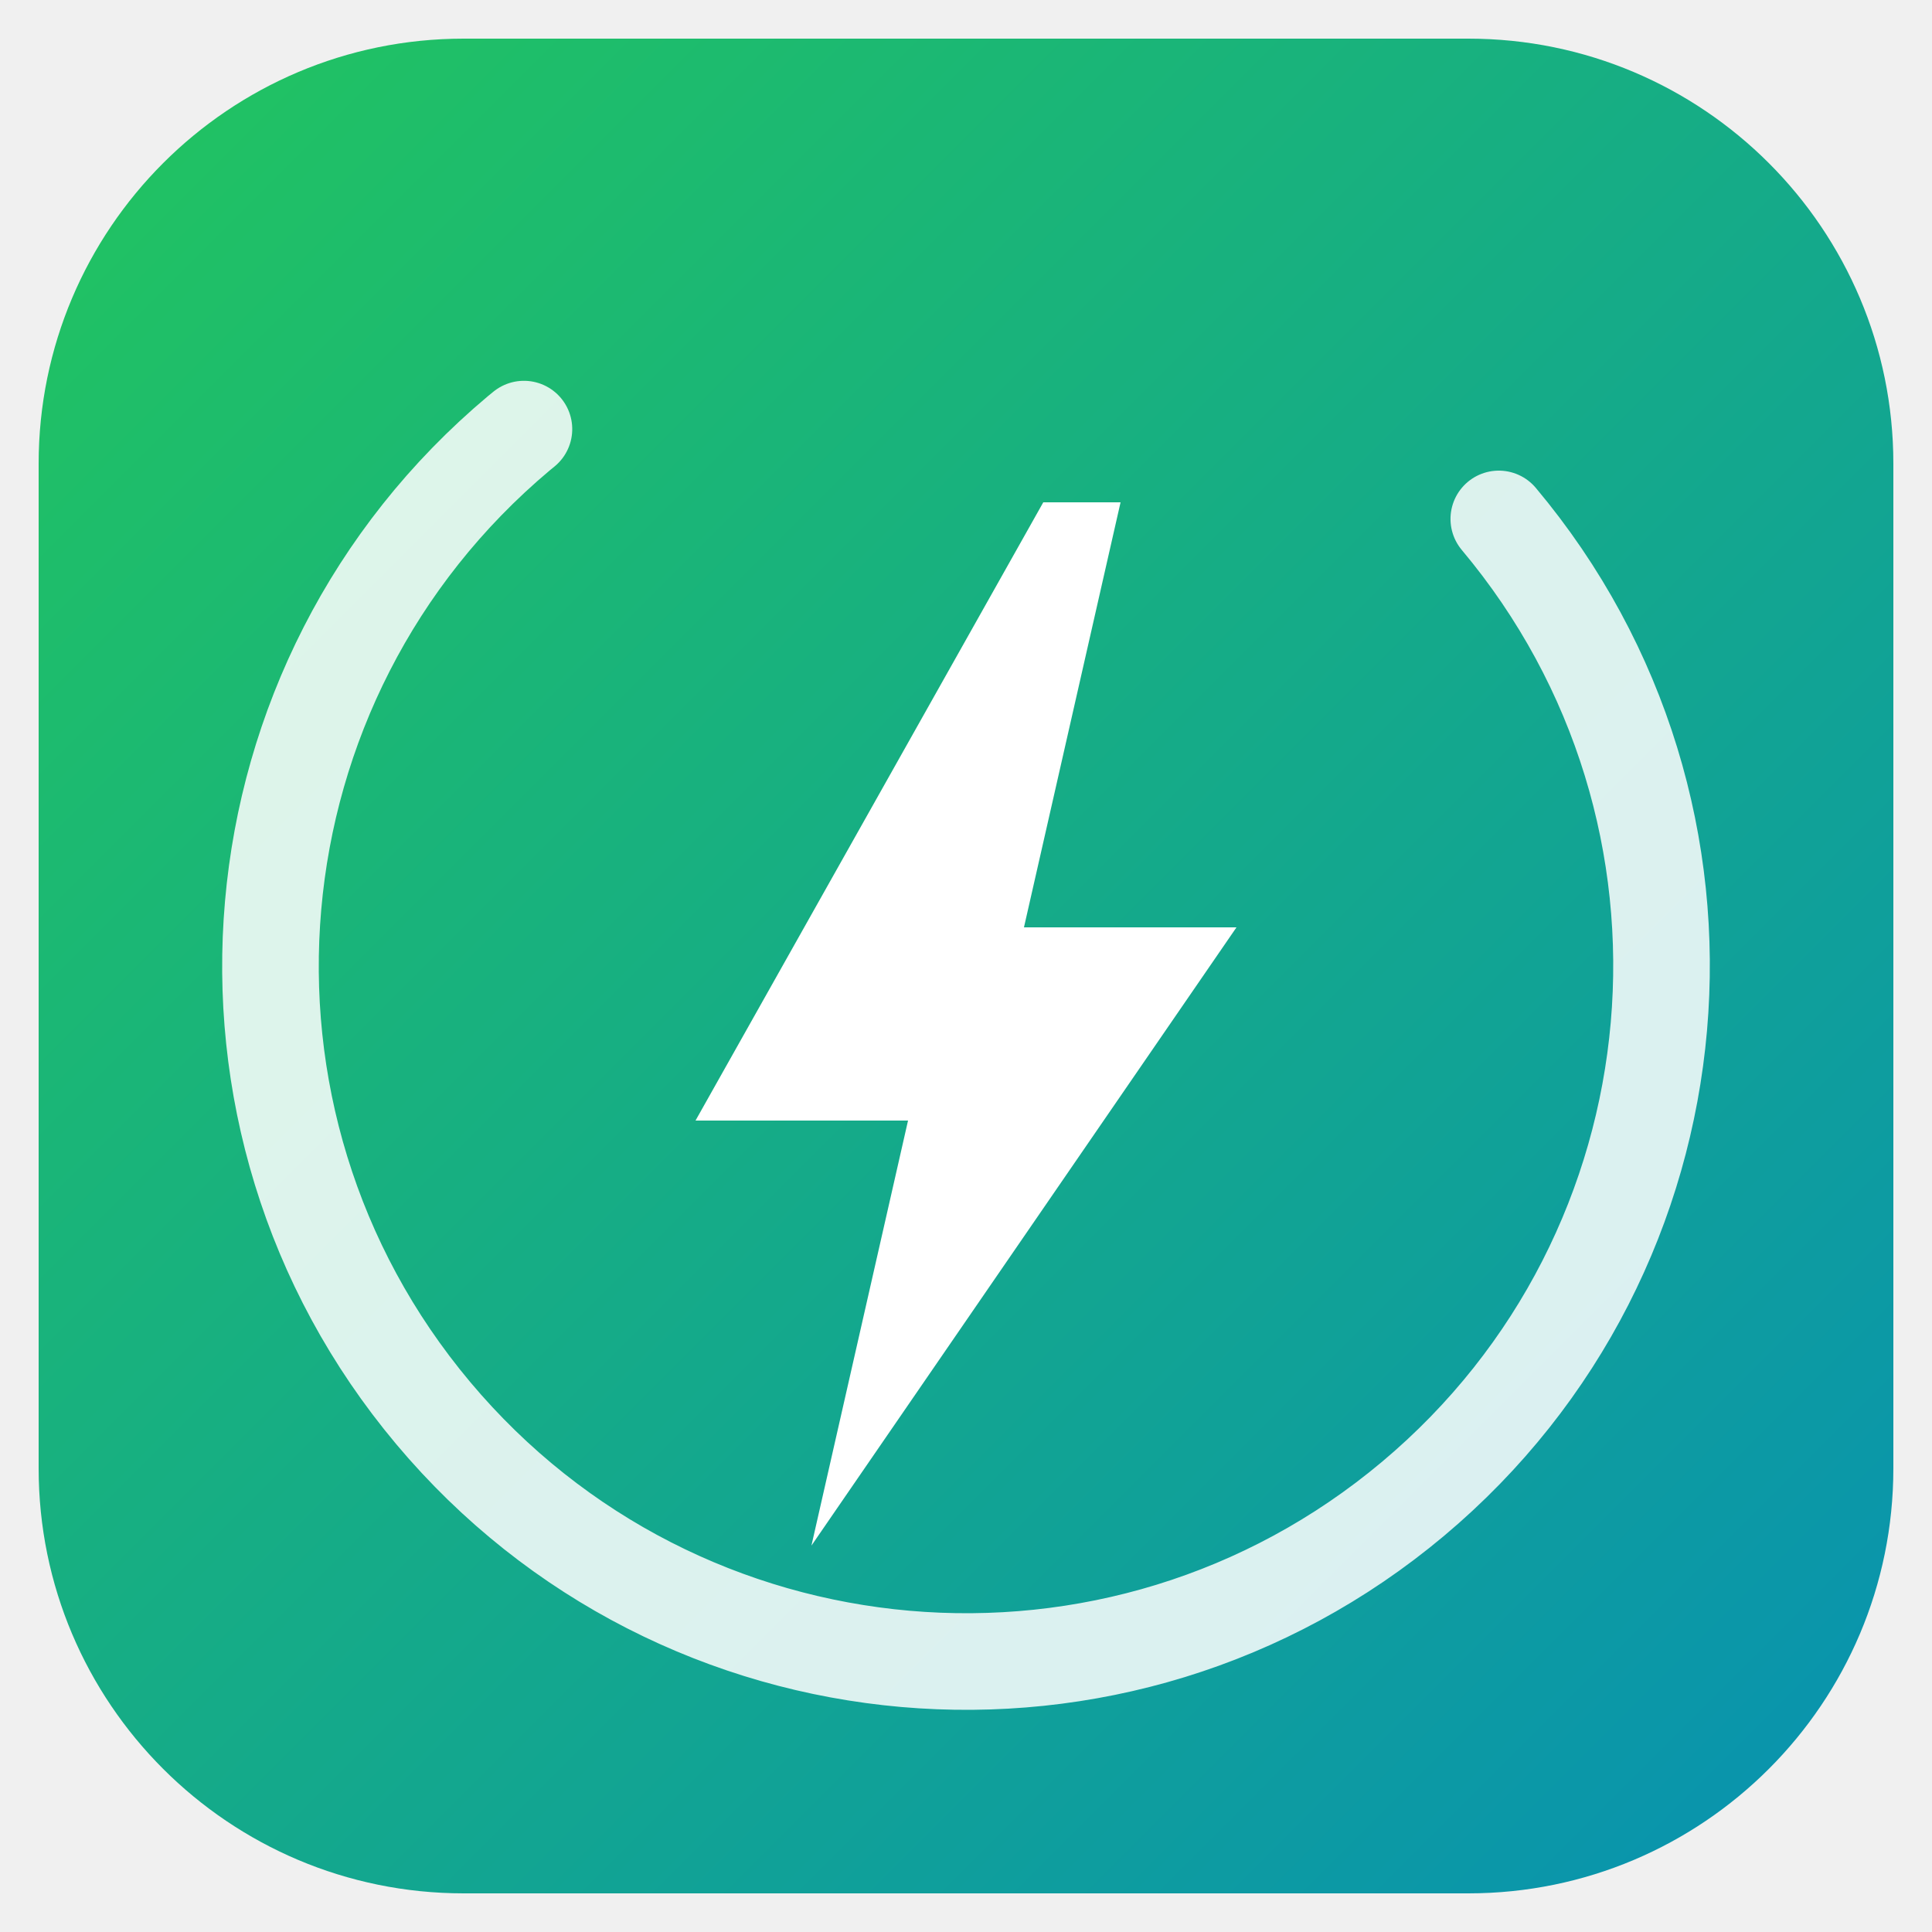
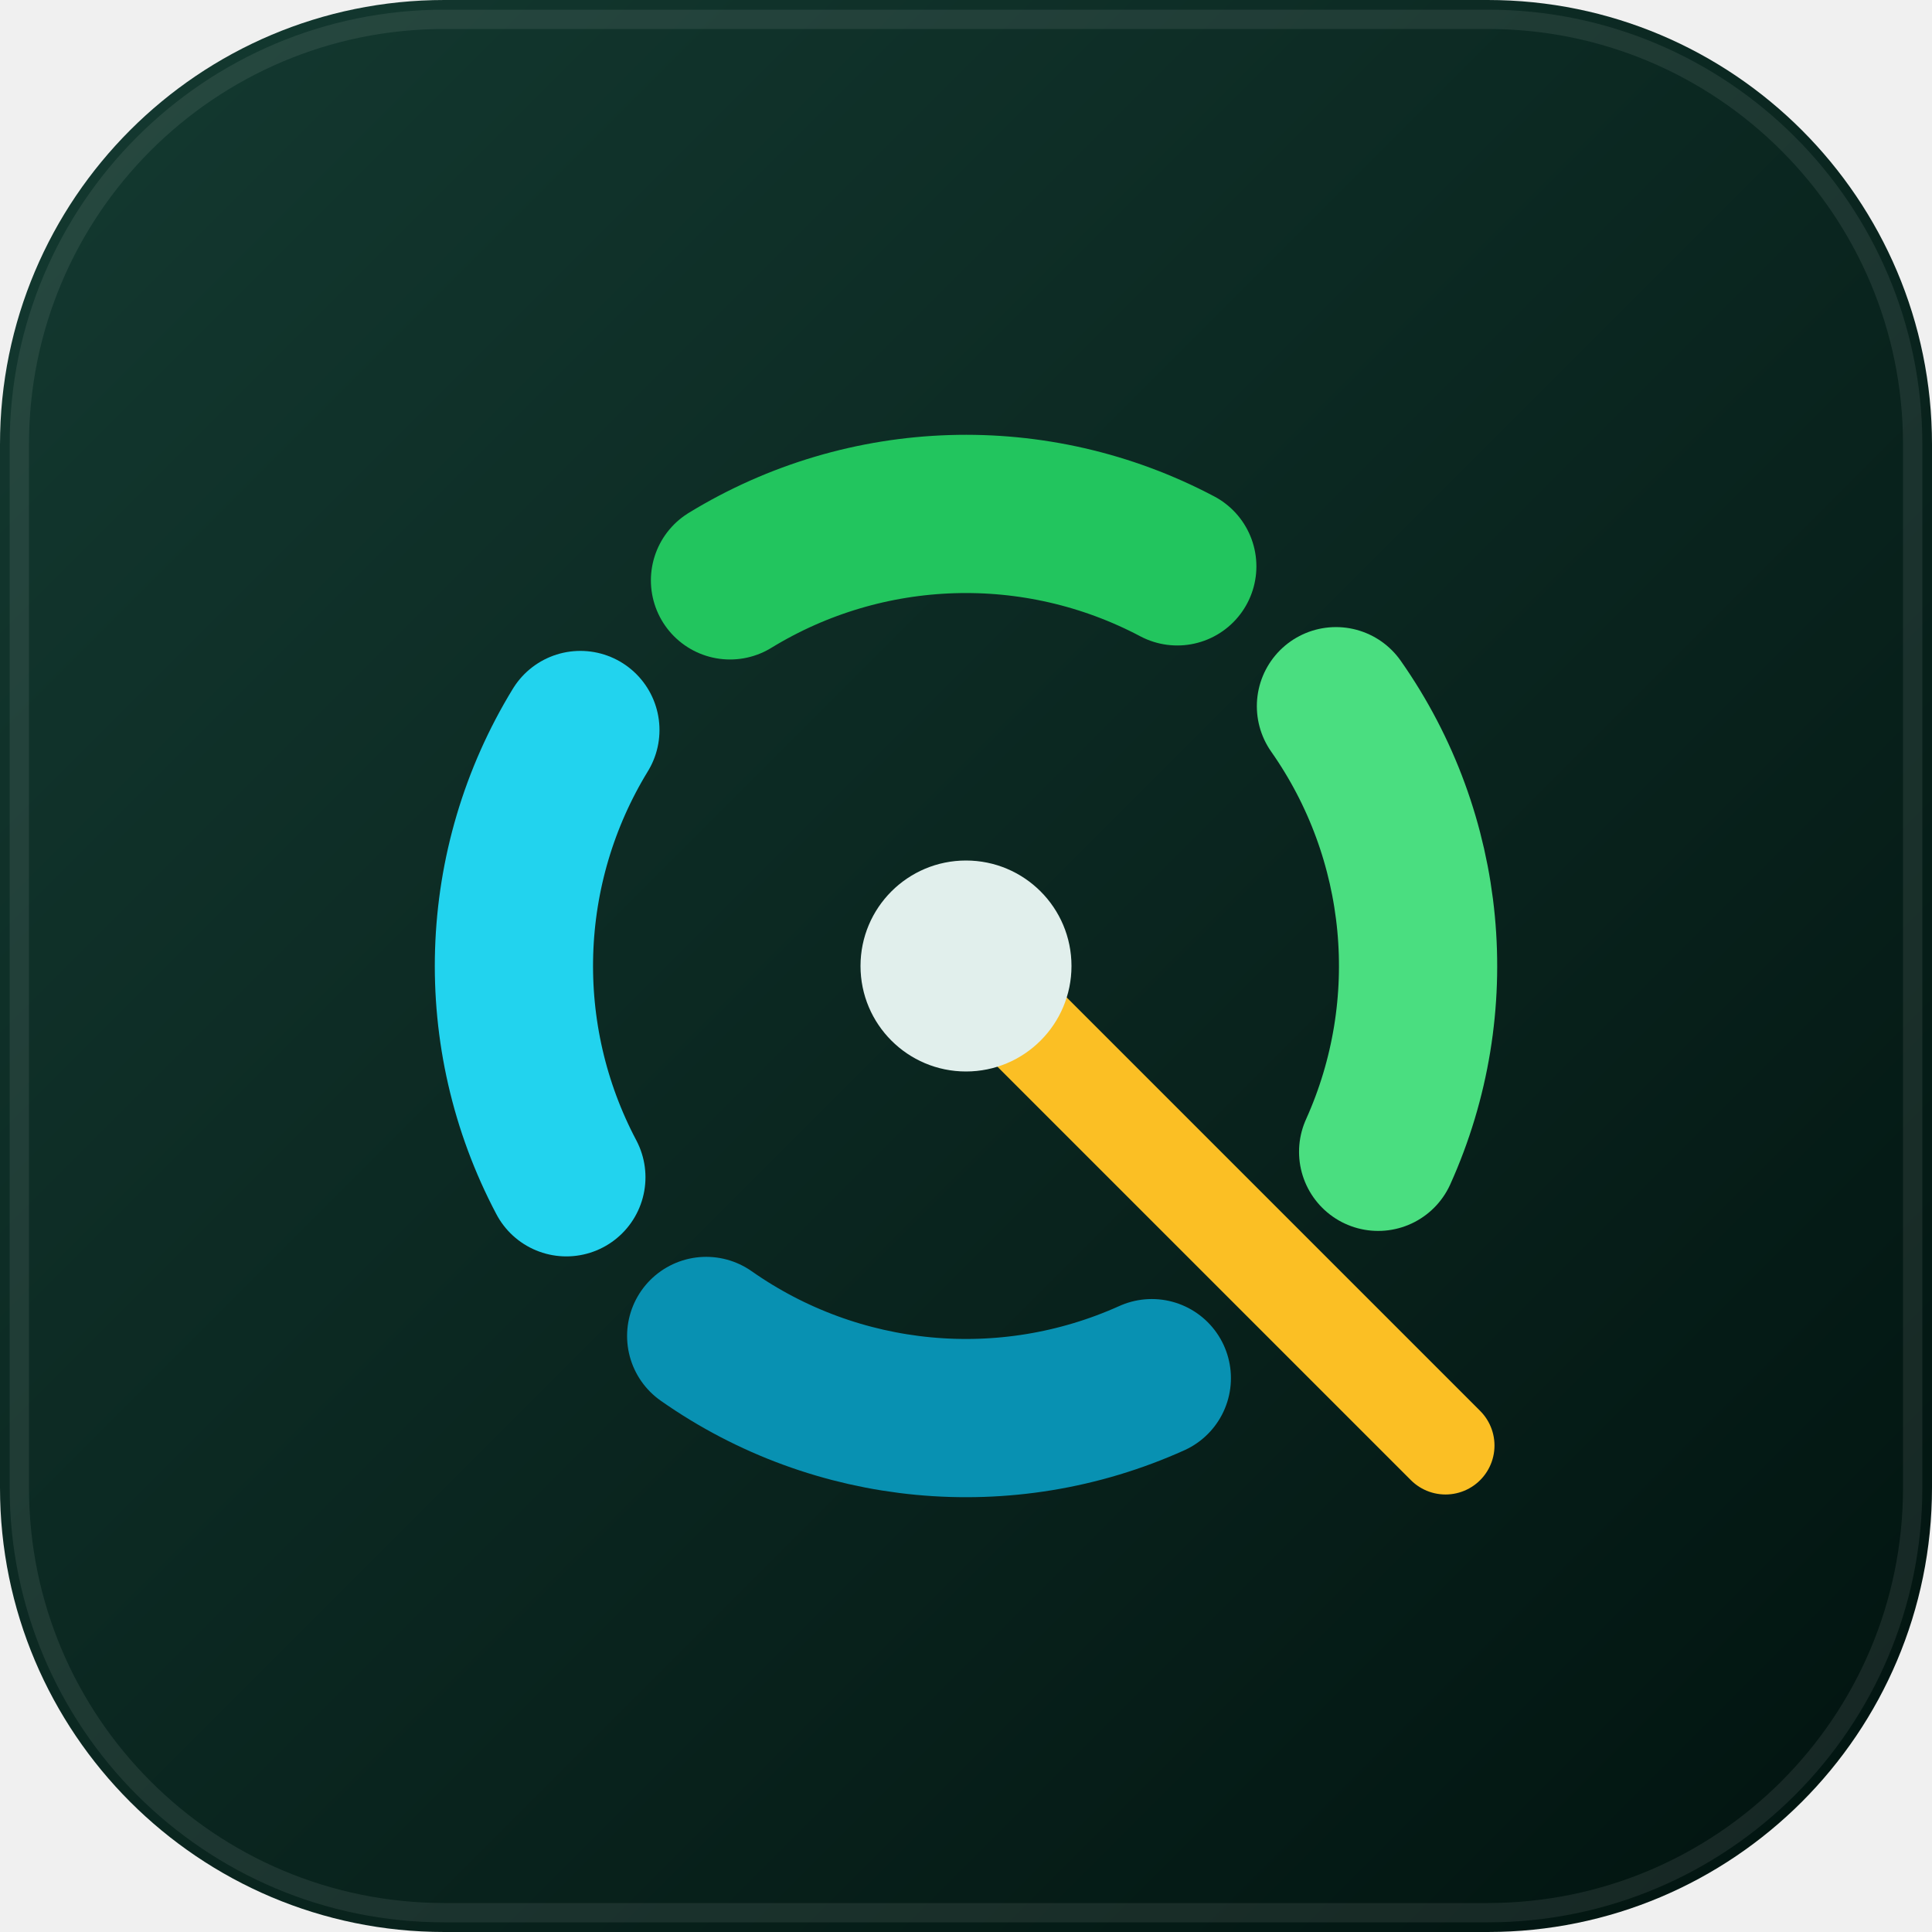
<svg xmlns="http://www.w3.org/2000/svg" width="256" height="256" viewBox="0 0 100 100" role="img">
  <defs>
-     <linearGradient id="enerq-bg" x1="0%" y1="0%" x2="100%" y2="100%">
-       <stop offset="0%" stop-color="#22c55e" />
-       <stop offset="100%" stop-color="#0891b2" />
+     <linearGradient id="g" x1="0" y1="0" x2="1" y2="1">
+       <stop offset="0" stop-color="#143a31" />
+       <stop offset="1" stop-color="#01130f" />
    </linearGradient>
  </defs>
-   <rect x="2" y="2" width="96" height="96" rx="22" fill="url(#enerq-bg)" />
-   <circle cx="50" cy="50" r="36" fill="none" stroke="#ffffff" stroke-width="5" stroke-linecap="round" stroke-dasharray="170 76.19" transform="rotate(-40 50 50)" opacity="0.85" />
-   <polygon points="54,26 36,58 47,58 42,80 64,48 53,48 58,26" fill="#ffffff" />
+   <rect width="100" height="100" rx="23" fill="url(#g)" />
+   <rect x="1" y="1" width="98" height="98" rx="22" fill="none" stroke="#ffffff" stroke-opacity=".08" />
+   <g transform="translate(50 50) scale(.78) translate(-50 -50)">
+     <path d="M62.33 77.35A30 30 0 0 1 32.76 74.55" fill="none" stroke="#0891b2" stroke-width="10.5" stroke-linecap="round" />
+     <path d="M23.48 64.02A30 30 0 0 1 24.41 34.34" fill="none" stroke="#22d3ee" stroke-width="10.5" stroke-linecap="round" />
+     <path d="M34.34 24.41A30 30 0 0 1 64.02 23.48" fill="none" stroke="#22c55e" stroke-width="10.5" stroke-linecap="round" />
+     <path d="M74.55 32.76A30 30 0 0 1 77.35 62.33" fill="none" stroke="#4ade80" stroke-width="10.5" stroke-linecap="round" />
+     <path d="M50 50L81.82 81.82" stroke="#fbbf24" stroke-width="6.5" stroke-linecap="round" />
+     <circle cx="50" cy="50" r="7" fill="#e1efec" />
+   </g>
</svg>
